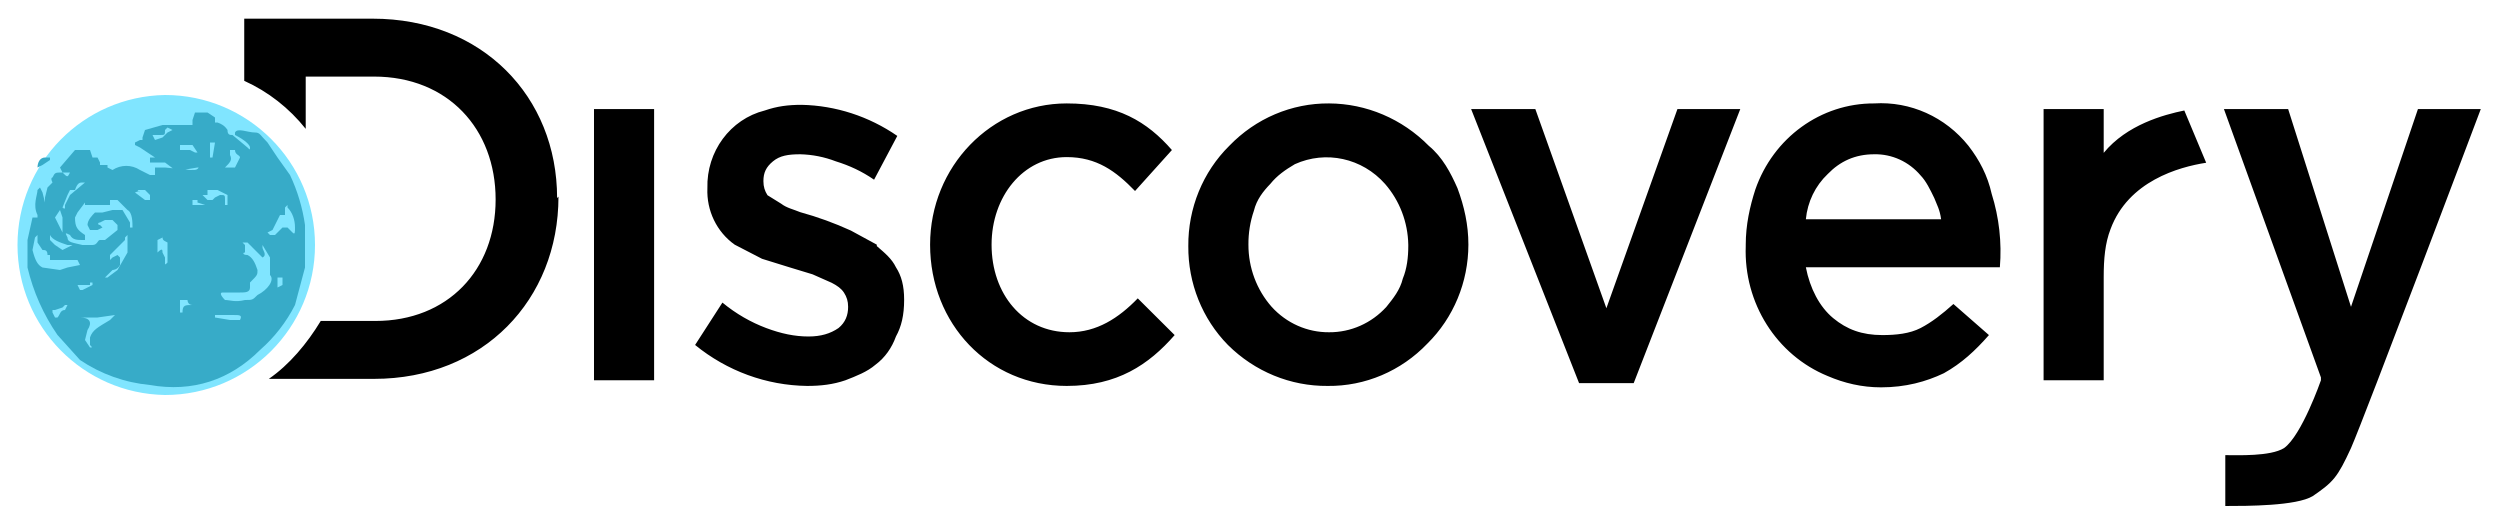
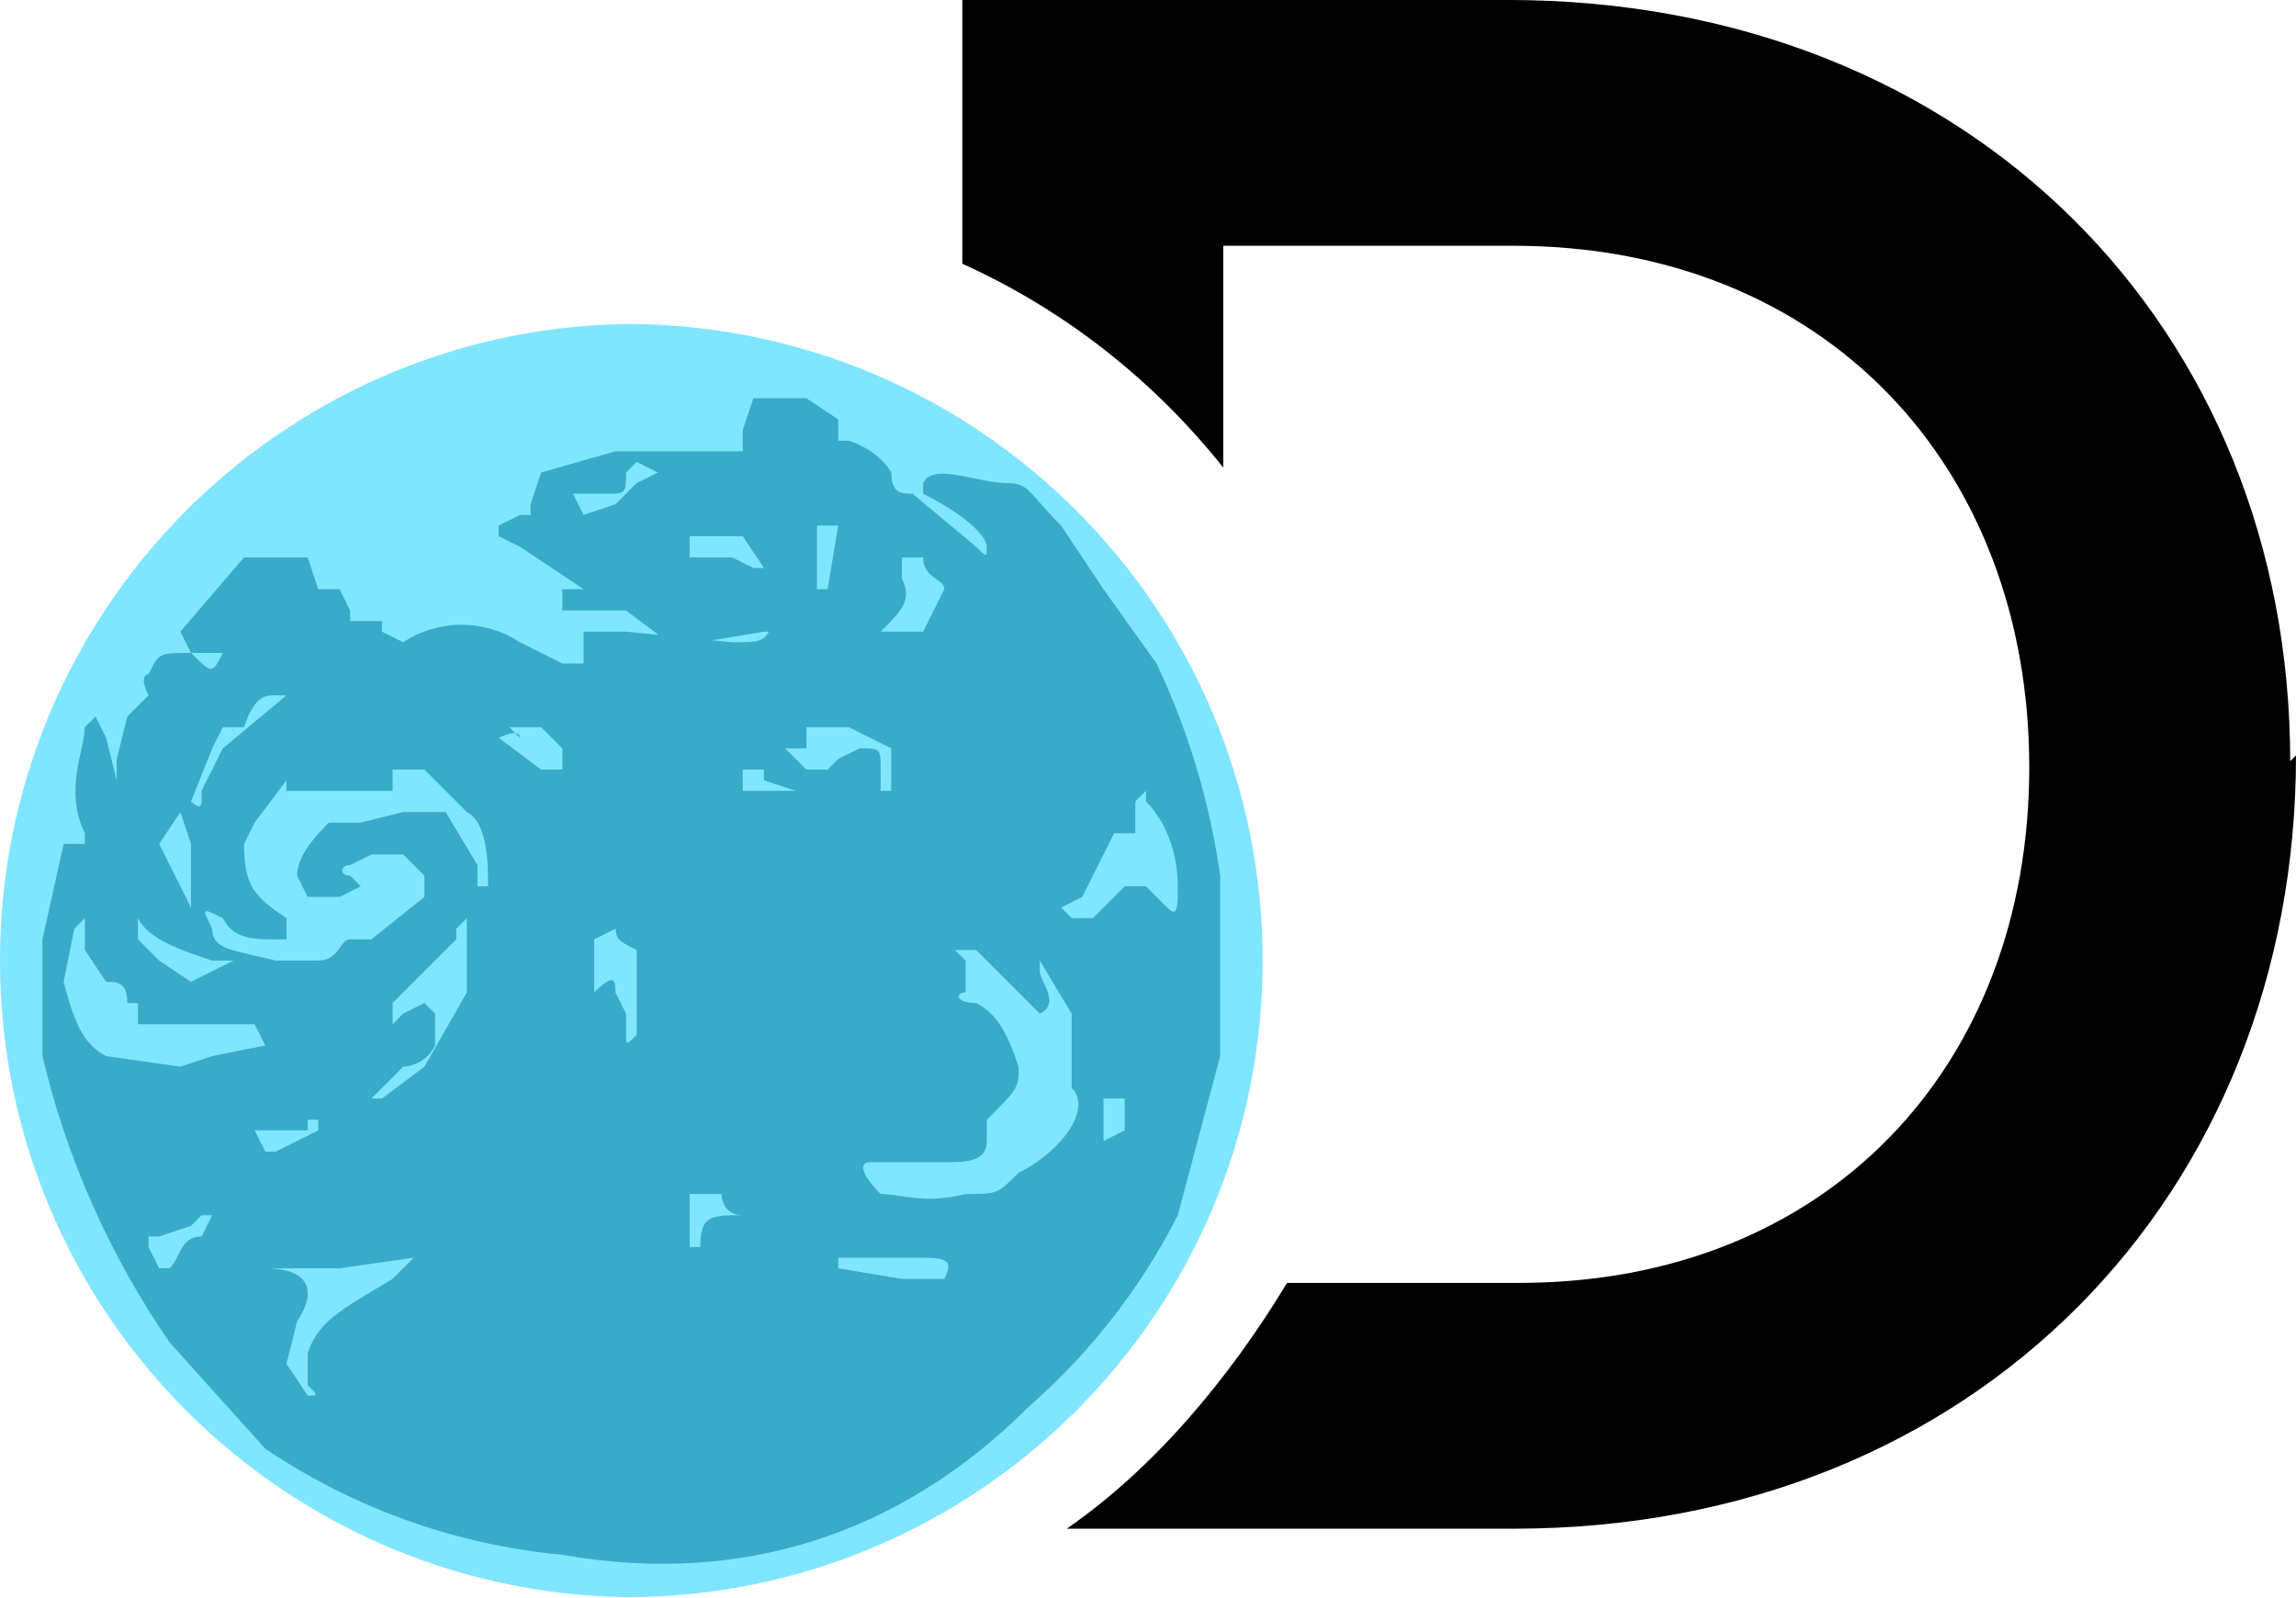
- <svg xmlns="http://www.w3.org/2000/svg" width="100" height="21">
-   <path d="M12.6 9.8a6 6 0 0 1-6 6 6 6 0 0 1-5.9-6 6 6 0 0 1 5.9-6 6 6 0 0 1 6 6z" fill="#80e5ff" />
-   <path d="M12.6 9.8a6 6 0 0 1-6 6 6 6 0 0 1-5.9-6 6 6 0 0 1 5.9-6 6 6 0 0 1 6 6z" fill="none" />
-   <path d="M8 4.5h-.2l-.1.3V5H6.5l-.7.2-.1.3v.1h-.1l-.2.1v.1l.2.1.6.4H6v.2h.6l.4.3h.3l.6-.1h.2v-.1l.3-.2v-.7h-.1.3l-.1.6h-.3l-.2.3c-.1.2-.1.2-.4.2l-1-.1h-.4V7h.2H6l-.4-.2a1 1 0 0 0-1.1 0l-.2-.1v-.1H4s-.1 0 0 0v-.1l-.1-.2h-.2L3.6 6H3l-.6.7.1.2h.4-.1c-.1.2-.1.2-.3 0-.3 0-.3 0-.4.2 0 0-.1 0 0 .2l-.1.1-.1.1-.1.4v.2l-.1-.4-.1-.2-.1.1c0 .2-.2.6 0 1v.1h-.2l-.2.9v1.1a8 8 0 0 0 1.2 2.7l.9 1a6 6 0 0 0 2.8 1c1.7.3 3.2-.2 4.4-1.4a6 6 0 0 0 1.4-1.8l.4-1.5V9a7 7 0 0 0-.6-2l-.5-.7-.4-.6c-.3-.3-.3-.4-.5-.4-.3 0-.7-.2-.8 0v.1c.4.2.6.4.6.5 0 .1 0 .1-.1 0l-.6-.5c-.1 0-.2 0-.2-.2 0 0-.1-.2-.4-.3h-.1v-.2l-.3-.2H8zm-1.3.6l.2.1-.2.1-.2.2-.3.1-.1-.2h.3c.2 0 .2 0 .2-.2zm.8.7h.2l.2.3h-.1L7.6 6h-.4v-.2h.3zm1.7.2h.2c0 .2.2.2.2.3l-.2.4H9c.2-.2.3-.3.2-.5V6zM2 6.3h-.2c-.2 0-.3.2-.3.4l.2-.1.3-.2v-.1zm1.3 1h.1l-.6.5-.2.4v.1c0 .1-.1 0-.1 0l.2-.5.1-.2H3c.1-.3.2-.3.3-.3zm2.2.3h.3l.2.2V8h-.2l-.4-.3s.2-.1.2 0zm3.2 0l.2.1.2.1v.4H9V8c0-.2 0-.2-.2-.2l-.2.1-.1.1h-.2l-.2-.2h.2v-.2h.4zM4.4 8h.3l.4.4c.2.1.2.5.2.7h-.1v-.2l-.3-.5h-.4l-.4.1h-.3c-.1.1-.3.3-.3.5l.1.2h.3l.2-.1L4 9c-.1 0-.1-.1 0-.1l.2-.1h.3l.2.2v.2l-.5.4H4c-.1 0-.1.2-.3.2h-.4c-.4-.1-.6-.1-.6-.3-.1-.2-.1-.2.1-.1.1.2.3.2.5.2h.1v-.2c-.3-.2-.4-.3-.4-.7l.1-.2.3-.4v.1h1V8zm3.5 0v.1l.3.1h-.5c-.1 0-.1 0 0 0V8H8zm3.6.2v.1c.2.2.3.5.3.8 0 .2 0 .3-.1.2l-.2-.2h-.2l-.3.3h-.2l-.1-.1.2-.1.3-.6h.2v-.3zm-9.1.2l.1.3v.6l-.2-.4-.1-.2.2-.3zm-.6 1H2c.1.2.4.3.7.4h.2l-.4.2-.3-.2-.2-.2v-.2s-.2 0 0 0zm3.3 0v.7l-.4.7-.4.3h-.1l.3-.3s.2 0 .3-.2v-.3l-.1-.1-.2.1-.1.1v-.2l.6-.6v-.1zm1.4 0c0 .2 0 .2.2.3v.8c-.1.1-.1.1-.1 0v-.2l-.1-.2c0-.1 0-.2-.2 0v-.5l.2-.1zm-5 0v.3l.2.3c.1 0 .2 0 .2.2H2v.2h1.1l.1.2-.5.1-.3.1-.7-.1c-.2-.1-.3-.3-.4-.7l.1-.5zm8.2.3h.2a866 866 0 0 0 .6.6c.2-.1 0-.3 0-.4v-.1l.3.5v.7c.2.2-.1.6-.5.8-.2.2-.2.2-.5.2-.4.1-.6 0-.8 0-.2-.2-.2-.3-.1-.3h.7c.2 0 .4 0 .4-.2v-.2c.3-.3.3-.3.3-.5-.1-.3-.2-.5-.4-.6-.2 0-.2-.1-.1-.1v-.3l-.1-.1zm1.6 1.3v.4l-.2.1v-.4h.2zm-7.7.3h.1v.1l-.2.1-.2.1h-.1l-.1-.2h.5zm3.9.7s0 .2.2.2.2 0 0 0c-.3 0-.4 0-.4.3h-.1V12h.3zm-4.9.2h.1l-.1.2c-.2 0-.2.2-.3.3h-.1l-.1-.2v-.1h.1l.3-.1.1-.1zm2 .4l-.2.2c-.5.3-.7.4-.8.7v.3c.1.1.1.1 0 .1l-.2-.3.1-.4c.2-.3.1-.5-.3-.5-.1 0-.1 0 0 0h.7l.7-.1zm4 0h.7c.3 0 .4 0 .3.2h-.4l-.6-.1zM3 6c-.1 0-.1 0 0 0h.5H3z" fill="#37abc8" />
-   <g clip-path="url(#id140)" transform="matrix(.5465 0 0 -.56502 -7.5 433.1)">
-     <path d="M190.7 758.8l-4.9-14-4.6 14h-4.7l7.1-19v-.2s-1.4-3.9-2.7-4.8c-1-.6-3.4-.5-4.3-.5v-3.6c1.6 0 5.2 0 6.4.7 1.5 1 1.8 1.3 2.8 3.4 1 2.2 9.5 24 9.5 24h-4.6zm-23-3.2v3.2h-4.4v-19.2h4.4v7.3c0 1.3.1 2.4.5 3.4 1.3 3.4 5 4.4 7 4.7l-1.6 3.7c-1.5-.3-4.2-1-5.9-3zM92 743c-3.4 0-5.7 2.7-5.7 6.2 0 3.4 2.3 6.2 5.5 6.2 2.2 0 3.6-1 5-2.4l2.7 2.9c-1.8 2-4 3.3-7.7 3.3a10 10 0 0 1-10-10c0-5.6 4.3-10 10-10 3.7 0 6 1.5 7.9 3.6l-2.7 2.6c-1.4-1.4-3-2.4-5-2.4zm63.8 8c-.1.7-.3 1-.5 1.5-.3.6-.6 1.2-1 1.6a4.4 4.4 0 0 1-3.4 1.5c-1.4 0-2.5-.5-3.4-1.4a5 5 0 0 1-1.6-3.2h9.9zm3.7 1.8a13.2 13.2 0 0 0 .6-5.2h-14.2c.3-1.5 1-2.8 2-3.6 1-.8 2.1-1.2 3.6-1.2 1 0 2 .1 2.8.5.8.4 1.6 1 2.4 1.7l2.6-2.2c-1-1.1-2-2-3.3-2.7-1.3-.6-2.8-1-4.6-1-1.4 0-2.7.3-3.9.8a9.5 9.5 0 0 0-6 9.2v.1c0 1.4.3 2.7.7 3.9a9.2 9.2 0 0 0 8.7 6.1 8.3 8.3 0 0 0 6.9-3c.8-1 1.4-2.1 1.7-3.4zm-28.2-8.1l-5.2 14.1h-4.7l7.9-19.4h4l7.8 19.4h-4.6l-5.2-14.1zm-14.5 4.5a6.6 6.6 0 0 1-1.7 4.3 5.8 5.8 0 0 1-6.6 1.4c-.7-.4-1.3-.8-1.8-1.4-.5-.5-1-1.1-1.2-1.9a7 7 0 0 1-.4-2.4 6.5 6.5 0 0 1 1.7-4.4 5.7 5.7 0 0 1 4.2-1.8 5.7 5.7 0 0 1 4.2 1.8c.5.6 1 1.2 1.2 2 .3.7.4 1.5.4 2.3zm3.6 4c.5-1.3.8-2.6.8-4a9.7 9.7 0 0 0-3-7 10.1 10.1 0 0 0-7.3-3 10.4 10.4 0 0 0-7.3 2.9 9.7 9.7 0 0 0-2.9 7 9.7 9.7 0 0 0 3 7.1 10.2 10.2 0 0 0 7.3 3 10.5 10.5 0 0 0 7.3-3c1-.8 1.6-1.9 2.1-3zm-42.5-4l-1.9 1a25.2 25.2 0 0 1-3.7 1.3c-.5.2-1 .3-1.4.6l-1 .6c-.2.3-.3.6-.3 1 0 .6.2 1 .7 1.4.5.4 1.1.5 2 .5a8 8 0 0 0 2.6-.5c1-.3 1.9-.7 2.8-1.3l1.7 3.1a13.1 13.1 0 0 1-7 2.2c-1 0-1.8-.1-2.7-.4a5.5 5.5 0 0 1-4.2-5.5 4.6 4.6 0 0 1 2-4l2-1 2-.6 1.7-.5 1.4-.6c.4-.2.7-.4.9-.7.2-.3.3-.6.3-1 0-.6-.2-1.1-.7-1.5-.6-.4-1.3-.6-2.2-.6-1 0-2 .2-3.1.6-1.1.4-2.2 1-3.2 1.8l-2-3a13.5 13.5 0 0 1 8.2-2.9c1 0 1.9.1 2.8.4.8.3 1.6.6 2.2 1.1.7.5 1.2 1.2 1.5 2 .4.7.6 1.5.6 2.6 0 1-.2 1.7-.6 2.3-.3.6-.8 1-1.4 1.5zm-20.7-9.6h4.4v19.2h-4.4v-19.2zm-2.6 13c0-7.3-5.5-12.9-13.5-12.9h-7.7c1.5 1 2.8 2.5 3.8 4.1h4c5.3 0 8.8 3.6 8.8 8.6s-3.5 8.7-8.9 8.7h-5v-3.7a12.1 12.1 0 0 1-4.5 3.4v4.4H41c8 0 13.5-5.5 13.5-12.7" />
+ <svg xmlns="http://www.w3.org/2000/svg" width="300" height="208.698">
+   <path d="M164.98 125.514a83.184 83.184 0 0 1-83.183 83.184A83.184 83.184 0 0 1 0 125.514a83.184 83.184 0 0 1 81.797-83.183 83.184 83.184 0 0 1 83.184 83.183z" fill="#80e5ff" />
+   <path d="M164.98 125.514a83.184 83.184 0 0 1-83.183 83.184A83.184 83.184 0 0 1 0 125.514a83.184 83.184 0 0 1 81.797-83.183 83.184 83.184 0 0 1 83.184 83.183z" fill="none" />
+   <path d="M101.207 52.036h-2.773l-1.387 4.159v2.772H80.411l-9.705 2.773-1.386 4.16v1.386h-1.387l-2.773 1.386v1.387l2.773 1.386 8.319 5.546h-2.773v2.772h8.318l5.546 4.16h4.159l8.318-1.387h2.773V81.15l4.16-2.773v-9.705h-1.387 4.159l-1.386 8.319h-4.16l-2.772 4.159c-1.387 2.773-1.387 2.773-5.546 2.773l-13.864-1.387h-5.545v4.16h2.772-5.545l-5.546-2.773a13.864 13.864 0 0 0-15.25 0l-2.773-1.387V81.15h-4.16s-1.385 0 0 0v-1.387l-1.385-2.772h-2.773l-1.387-4.16h-8.318l-8.318 9.705 1.386 2.773h5.546-1.387c-1.386 2.773-1.386 2.773-4.159 0-4.16 0-4.16 0-5.546 2.773 0 0-1.386 0 0 2.772l-1.386 1.387-1.386 1.386-1.387 5.546v2.773L13.864 96.4l-1.386-2.773-1.387 1.387c0 2.772-2.773 8.318 0 13.864v1.386H8.318l-2.772 12.478v15.25a110.911 110.911 0 0 0 16.636 37.432l12.478 13.864a83.184 83.184 0 0 0 38.819 13.864c23.568 4.16 44.364-2.773 61.001-19.41a83.184 83.184 0 0 0 19.41-24.954l5.545-20.796v-23.569a97.048 97.048 0 0 0-8.318-27.728l-6.932-9.704-5.546-8.319c-4.159-4.159-4.159-5.545-6.932-5.545-4.159 0-9.704-2.773-11.09 0v1.386c5.545 2.773 8.317 5.546 8.317 6.932 0 1.386 0 1.386-1.386 0l-8.318-6.932c-1.387 0-2.773 0-2.773-2.773 0 0-1.386-2.773-5.546-4.159h-1.386v-2.773l-4.16-2.772zm-18.023 8.318l2.772 1.386-2.772 1.387-2.773 2.772-4.16 1.387-1.386-2.773h4.16c2.772 0 2.772 0 2.772-2.773zm11.09 9.705h2.773l2.773 4.159h-1.386L95.66 72.83h-5.546v-2.77zm23.57 2.772h2.772c0 2.773 2.773 2.773 2.773 4.16l-2.773 5.545h-5.545c2.772-2.773 4.159-4.159 2.772-6.932zM36.045 90.854h1.387l-8.319 6.932-2.773 5.546v1.386c0 1.387-1.386 0-1.386 0l2.773-6.932 1.386-2.772h2.773c1.386-4.16 2.773-4.16 4.16-4.16zm30.5 4.16h4.16l2.773 2.772v2.773h-2.773L65.16 96.4s2.773-1.386 2.773 0zm44.365 0l2.773 1.386 2.773 1.386v5.546h-1.386v-2.773c0-2.773 0-2.773-2.773-2.773l-2.773 1.387-1.386 1.386h-2.773l-2.773-2.773h2.773v-2.772zm-59.614 5.545h4.159L61 106.105c2.773 1.386 2.773 6.932 2.773 9.705h-1.386v-2.773l-4.16-6.932h-5.545l-5.546 1.386h-4.159c-1.386 1.387-4.159 4.16-4.159 6.932l1.386 2.773h4.16l2.772-1.386-1.386-1.387c-1.386 0-1.386-1.386 0-1.386l2.773-1.387h4.159l2.773 2.773v2.773l-6.932 5.546H45.75c-1.386 0-1.386 2.772-4.16 2.772h-5.545c-5.545-1.386-8.318-1.386-8.318-4.159-1.387-2.773-1.387-2.773 1.386-1.386 1.387 2.773 4.16 2.773 6.932 2.773h1.387v-2.773c-4.16-2.773-5.546-4.16-5.546-9.705l1.386-2.773 4.16-5.545v1.386h13.864zm48.523 0v1.387l4.16 1.386h-6.933c-1.386 0-1.386 0 0 0v-2.773h4.16zm49.91 2.773v1.386c2.773 2.773 4.16 6.932 4.16 11.092 0 2.772 0 4.159-1.387 2.772l-2.773-2.772h-2.772l-4.16 4.159h-2.772l-1.387-1.387 2.773-1.386 4.16-8.318h2.772v-4.16zM23.57 106.105l1.386 4.159v8.318l-2.773-5.545-1.386-2.773zm-8.319 13.864h2.773c1.386 2.773 5.546 4.159 9.705 5.545H30.5l-5.546 2.773-4.16-2.773-2.772-2.772v-2.773s-2.773 0 0 0zm45.751 0v9.704l-5.545 9.705-5.546 4.16h-1.386l4.159-4.16s2.773 0 4.16-2.773v-4.159l-1.387-1.386-2.773 1.386-1.386 1.387v-2.773l8.318-8.318v-1.387zm19.41 0c0 2.773 0 2.773 2.773 4.159v11.091c-1.387 1.386-1.387 1.386-1.387 0v-2.773l-1.386-2.773c0-1.386 0-2.772-2.773 0v-6.931l2.773-1.387zm-69.32 0v4.159l2.773 4.16c1.386 0 2.773 0 2.773 2.772h1.386v2.773h15.25l1.387 2.772-6.932 1.387-4.16 1.386-9.704-1.386c-2.773-1.387-4.16-4.16-5.546-9.705l1.387-6.932zm113.684 4.159h2.773l8.318 8.318c2.773-1.386 0-4.159 0-5.545v-1.387l4.16 6.932v9.705c2.772 2.773-1.387 8.318-6.932 11.091-2.773 2.773-2.773 2.773-6.932 2.773-5.546 1.386-8.319 0-11.091 0-2.773-2.773-2.773-4.16-1.387-4.16h9.705c2.773 0 5.545 0 5.545-2.772v-2.773c4.16-4.159 4.16-4.159 4.16-6.932-1.387-4.159-2.773-6.932-5.546-8.318-2.773 0-2.773-1.387-1.386-1.387v-4.159zm22.183 18.023v5.546l-2.773 1.386v-5.546h2.773zm-106.753 4.16h1.387v1.386l-2.773 1.386-2.773 1.386H34.66l-1.387-2.772h6.932zm54.07 9.704s0 2.773 2.772 2.773c2.773 0 2.773 0 0 0-4.159 0-5.545 0-5.545 4.159h-1.387v-6.932zm-67.934 2.773h1.387l-1.387 2.772c-2.772 0-2.772 2.773-4.159 4.16h-1.386l-1.387-2.773v-1.387h1.387l4.16-1.386zm27.728 5.545l-2.772 2.773c-6.932 4.16-9.705 5.546-11.092 9.705v4.159c1.387 1.386 1.387 1.386 0 1.386l-2.772-4.159 1.386-5.545c2.773-4.16 1.386-6.932-4.16-6.932-1.386 0-1.386 0 0 0h9.706zm55.456 0h9.705c4.159 0 5.545 0 4.159 2.773h-5.546l-8.318-1.386zM31.887 72.831c-1.386 0-1.386 0 0 0h6.932z" fill="#37abc8" />
+   <g clip-path="url(#id140)" transform="matrix(7.57663 0 0 -7.8334 -113.684 5994.112)">
+     <path d="M54.6 752.6c0-7.3-5.5-12.9-13.5-12.9h-7.7c1.5 1 2.8 2.5 3.8 4.1h4c5.3 0 8.8 3.6 8.8 8.6s-3.5 8.7-8.9 8.7h-5v-3.7a12.1 12.1 0 0 1-4.5 3.4v4.4H41c8 0 13.5-5.5 13.5-12.7" />
  </g>
</svg>
